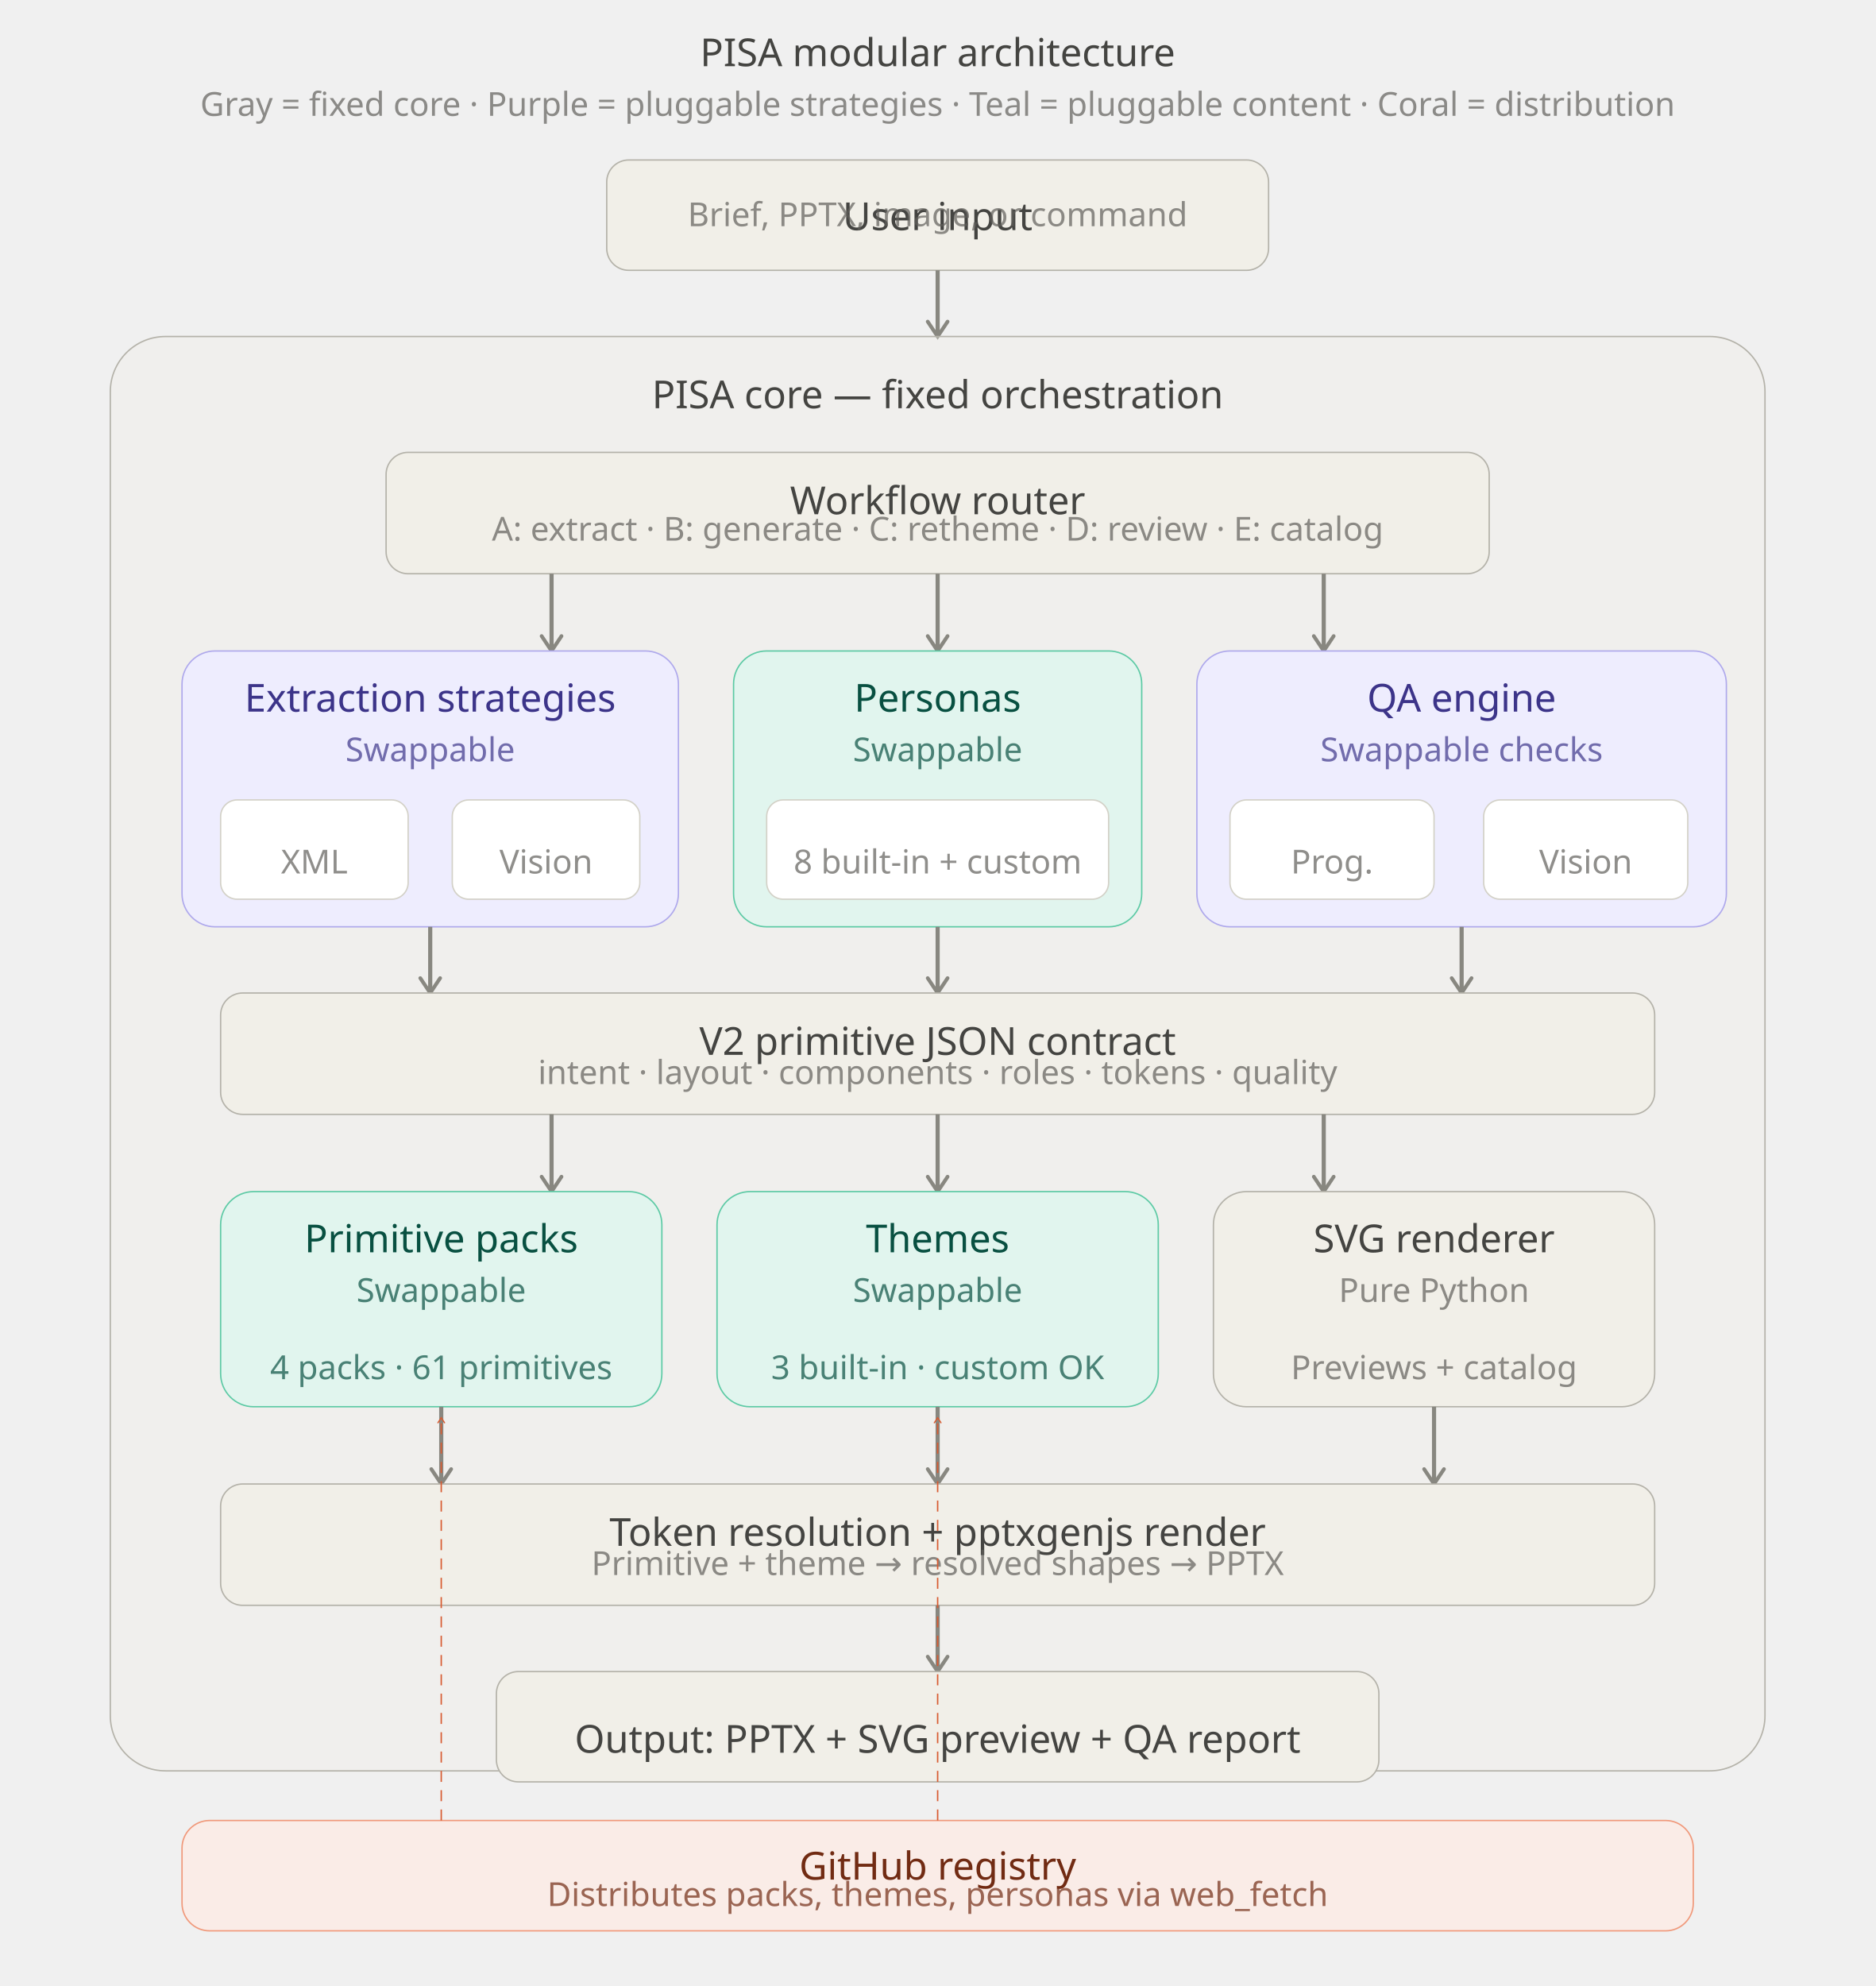
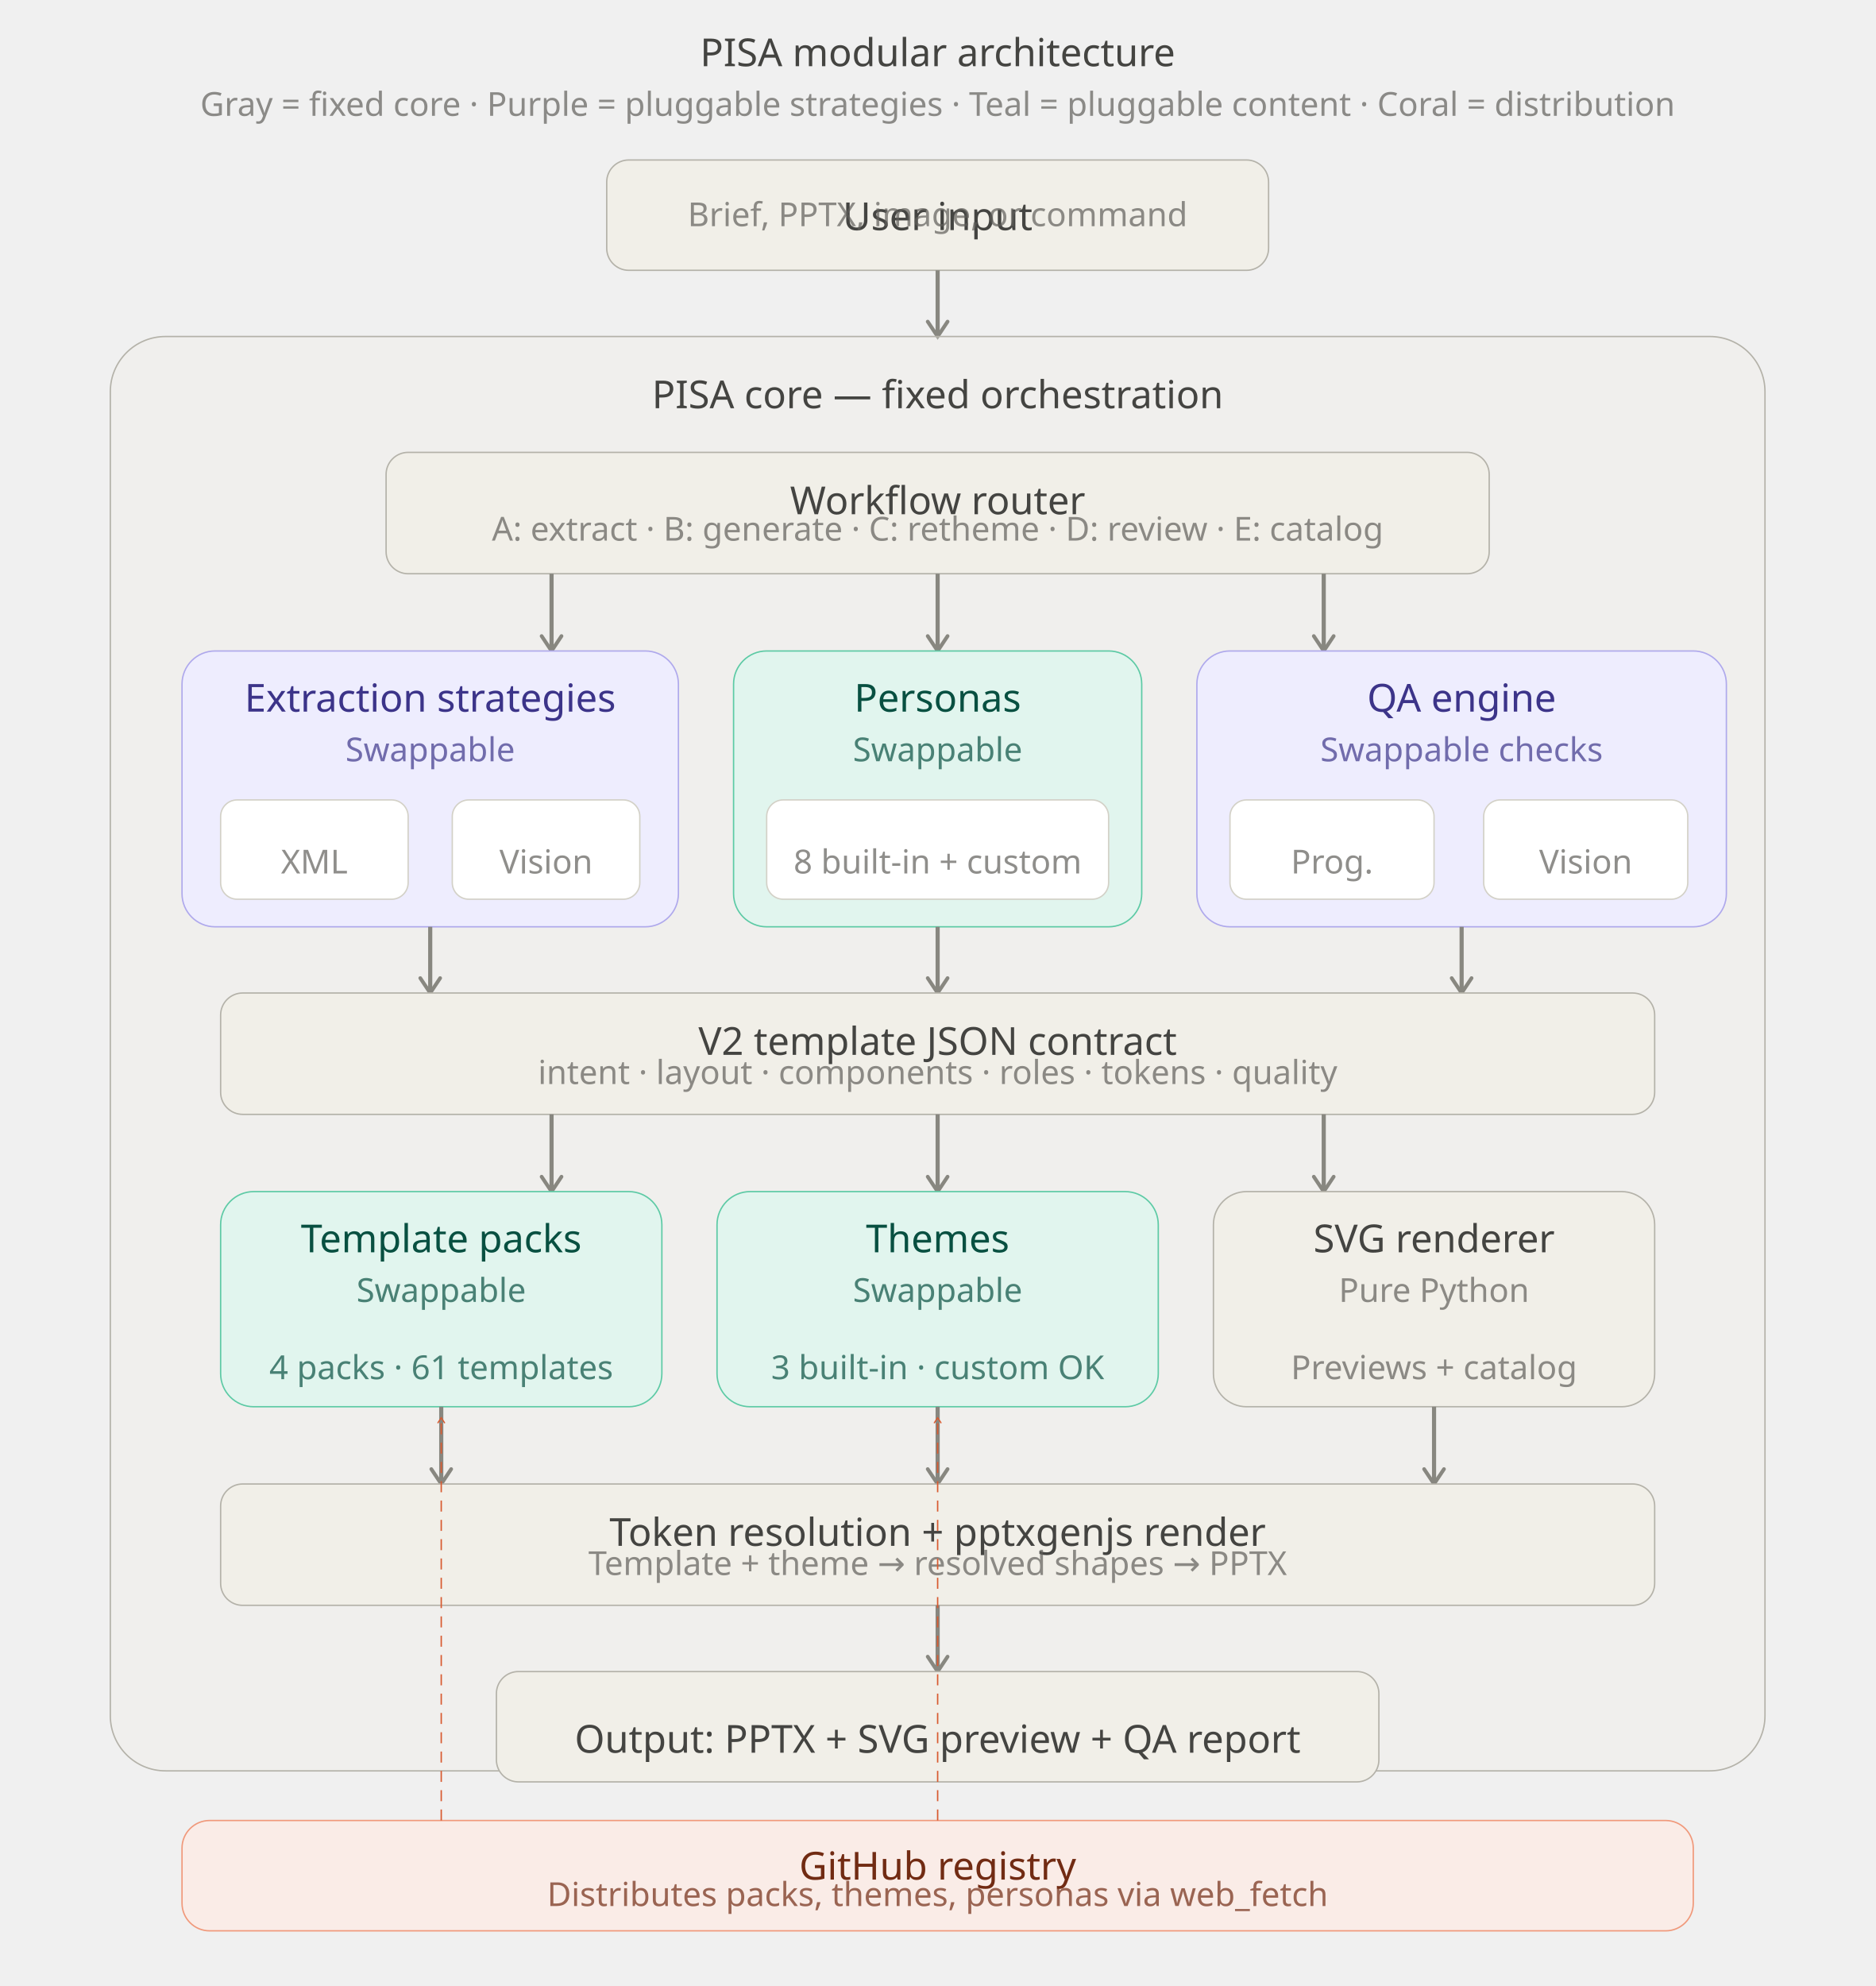
<svg xmlns="http://www.w3.org/2000/svg" width="100%" viewBox="0 0 680 720">
  <style>
  text { font-family: system-ui, sans-serif; }
  .th { font-size: 14px; font-weight: 500; }
  .ts { font-size: 12px; opacity: 0.7; }
  .box-fixed { fill: #F1EFE8; stroke: #B4B2A9; }
  .box-strategy { fill: #EEEDFE; stroke: #AFA9EC; }
  .box-content { fill: #E1F5EE; stroke: #5DCAA5; }
  .box-registry { fill: #FAECE7; stroke: #F0997B; }
  .box-inner { fill: #fff; stroke: #D3D1C7; }
  .lbl-fixed { fill: #444441; }
  .lbl-strategy { fill: #3C3489; }
  .lbl-content { fill: #085041; }
  .lbl-registry { fill: #712B13; }
  .lbl-sub { fill: #5F5E5A; }
  .arr { stroke: #888780; stroke-width: 1.5; }
  .arr-reg { stroke: #D85A30; stroke-width: 0.5; stroke-dasharray: 4,3; }
  @media (prefers-color-scheme: dark) {
    .box-fixed { fill: #444441; stroke: #B4B2A9; } .lbl-fixed { fill: #D3D1C7; }
    .box-strategy { fill: #3C3489; stroke: #AFA9EC; } .lbl-strategy { fill: #CECBF6; }
    .box-content { fill: #085041; stroke: #5DCAA5; } .lbl-content { fill: #9FE1CB; }
    .box-registry { fill: #712B13; stroke: #F0997B; } .lbl-registry { fill: #F5C4B3; }
    .box-inner { fill: #2C2C2A; stroke: #5F5E5A; } .lbl-sub { fill: #B4B2A9; }
    .arr { stroke: #B4B2A9; } .arr-reg { stroke: #F0997B; }
  }
</style>
  <defs>
    <marker id="a" viewBox="0 0 10 10" refX="8" refY="5" markerWidth="6" markerHeight="6" orient="auto-start-reverse">
      <path d="M2 1L8 5L2 9" fill="none" stroke="context-stroke" stroke-width="1.5" stroke-linecap="round" />
    </marker>
  </defs>
  <text class="th lbl-fixed" x="340" y="24" text-anchor="middle">PISA modular architecture</text>
  <text class="ts lbl-sub" x="340" y="42" text-anchor="middle">Gray = fixed core · Purple = pluggable strategies · Teal = pluggable content · Coral = distribution</text>
  <rect class="box-fixed" x="220" y="58" width="240" height="40" rx="8" stroke-width="0.5" />
  <text class="th lbl-fixed" x="340" y="78" text-anchor="middle" dominant-baseline="central">User input</text>
  <text class="ts lbl-sub" x="340" y="82" text-anchor="middle">Brief, PPTX, image, or command</text>
  <line x1="340" y1="98" x2="340" y2="122" class="arr" marker-end="url(#a)" />
  <rect class="box-fixed" x="40" y="122" width="600" height="520" rx="20" stroke-width="0.5" fill-opacity="0.3" />
  <text class="th lbl-fixed" x="340" y="148" text-anchor="middle">PISA core — fixed orchestration</text>
  <rect class="box-fixed" x="140" y="164" width="400" height="44" rx="8" stroke-width="0.5" />
  <text class="th lbl-fixed" x="340" y="181" text-anchor="middle" dominant-baseline="central">Workflow router</text>
  <text class="ts lbl-sub" x="340" y="196" text-anchor="middle">A: extract · B: generate · C: retheme · D: review · E: catalog</text>
  <line x1="200" y1="208" x2="200" y2="236" class="arr" marker-end="url(#a)" />
  <line x1="340" y1="208" x2="340" y2="236" class="arr" marker-end="url(#a)" />
  <line x1="480" y1="208" x2="480" y2="236" class="arr" marker-end="url(#a)" />
  <rect class="box-strategy" x="66" y="236" width="180" height="100" rx="12" stroke-width="0.5" />
  <text class="th lbl-strategy" x="156" y="258" text-anchor="middle">Extraction strategies</text>
  <text class="ts lbl-strategy" x="156" y="276" text-anchor="middle">Swappable</text>
  <rect class="box-inner" x="80" y="290" width="68" height="36" rx="6" stroke-width="0.5" />
  <text class="ts lbl-sub" x="114" y="312" text-anchor="middle" dominant-baseline="central">XML</text>
  <rect class="box-inner" x="164" y="290" width="68" height="36" rx="6" stroke-width="0.5" />
  <text class="ts lbl-sub" x="198" y="312" text-anchor="middle" dominant-baseline="central">Vision</text>
  <rect class="box-content" x="266" y="236" width="148" height="100" rx="12" stroke-width="0.5" />
  <text class="th lbl-content" x="340" y="258" text-anchor="middle">Personas</text>
  <text class="ts lbl-content" x="340" y="276" text-anchor="middle">Swappable</text>
  <rect class="box-inner" x="278" y="290" width="124" height="36" rx="6" stroke-width="0.5" />
  <text class="ts lbl-sub" x="340" y="312" text-anchor="middle" dominant-baseline="central">8 built-in + custom</text>
  <rect class="box-strategy" x="434" y="236" width="192" height="100" rx="12" stroke-width="0.5" />
  <text class="th lbl-strategy" x="530" y="258" text-anchor="middle">QA engine</text>
  <text class="ts lbl-strategy" x="530" y="276" text-anchor="middle">Swappable checks</text>
  <rect class="box-inner" x="446" y="290" width="74" height="36" rx="6" stroke-width="0.5" />
  <text class="ts lbl-sub" x="483" y="312" text-anchor="middle" dominant-baseline="central">Prog.</text>
  <rect class="box-inner" x="538" y="290" width="74" height="36" rx="6" stroke-width="0.5" />
  <text class="ts lbl-sub" x="575" y="312" text-anchor="middle" dominant-baseline="central">Vision</text>
  <line x1="156" y1="336" x2="156" y2="360" class="arr" marker-end="url(#a)" />
  <line x1="340" y1="336" x2="340" y2="360" class="arr" marker-end="url(#a)" />
  <line x1="530" y1="336" x2="530" y2="360" class="arr" marker-end="url(#a)" />
  <rect class="box-fixed" x="80" y="360" width="520" height="44" rx="8" stroke-width="0.5" />
-   <text class="th lbl-fixed" x="340" y="377" text-anchor="middle" dominant-baseline="central">V2 primitive JSON contract</text>
+   <text class="th lbl-fixed" x="340" y="377" text-anchor="middle" dominant-baseline="central">V2 template JSON contract</text>
  <text class="ts lbl-sub" x="340" y="393" text-anchor="middle">intent · layout · components · roles · tokens · quality</text>
  <line x1="200" y1="404" x2="200" y2="432" class="arr" marker-end="url(#a)" />
  <line x1="340" y1="404" x2="340" y2="432" class="arr" marker-end="url(#a)" />
  <line x1="480" y1="404" x2="480" y2="432" class="arr" marker-end="url(#a)" />
  <rect class="box-content" x="80" y="432" width="160" height="78" rx="12" stroke-width="0.5" />
-   <text class="th lbl-content" x="160" y="454" text-anchor="middle">Primitive packs</text>
+   <text class="th lbl-content" x="160" y="454" text-anchor="middle">Template packs</text>
  <text class="ts lbl-content" x="160" y="472" text-anchor="middle">Swappable</text>
-   <text class="ts lbl-content" x="160" y="500" text-anchor="middle">4 packs · 61 primitives</text>
+   <text class="ts lbl-content" x="160" y="500" text-anchor="middle">4 packs · 61 templates</text>
  <rect class="box-content" x="260" y="432" width="160" height="78" rx="12" stroke-width="0.5" />
  <text class="th lbl-content" x="340" y="454" text-anchor="middle">Themes</text>
  <text class="ts lbl-content" x="340" y="472" text-anchor="middle">Swappable</text>
  <text class="ts lbl-content" x="340" y="500" text-anchor="middle">3 built-in · custom OK</text>
  <rect class="box-fixed" x="440" y="432" width="160" height="78" rx="12" stroke-width="0.5" />
  <text class="th lbl-fixed" x="520" y="454" text-anchor="middle">SVG renderer</text>
  <text class="ts lbl-sub" x="520" y="472" text-anchor="middle">Pure Python</text>
  <text class="ts lbl-sub" x="520" y="500" text-anchor="middle">Previews + catalog</text>
  <line x1="160" y1="510" x2="160" y2="538" class="arr" marker-end="url(#a)" />
  <line x1="340" y1="510" x2="340" y2="538" class="arr" marker-end="url(#a)" />
  <line x1="520" y1="510" x2="520" y2="538" class="arr" marker-end="url(#a)" />
  <rect class="box-fixed" x="80" y="538" width="520" height="44" rx="8" stroke-width="0.5" />
  <text class="th lbl-fixed" x="340" y="555" text-anchor="middle" dominant-baseline="central">Token resolution + pptxgenjs render</text>
-   <text class="ts lbl-sub" x="340" y="571" text-anchor="middle">Primitive + theme → resolved shapes → PPTX</text>
+   <text class="ts lbl-sub" x="340" y="571" text-anchor="middle">Template + theme → resolved shapes → PPTX</text>
  <line x1="340" y1="582" x2="340" y2="606" class="arr" marker-end="url(#a)" />
  <rect class="box-fixed" x="180" y="606" width="320" height="40" rx="8" stroke-width="0.5" />
  <text class="th lbl-fixed" x="340" y="630" text-anchor="middle" dominant-baseline="central">Output: PPTX + SVG preview + QA report</text>
  <rect class="box-registry" x="66" y="660" width="548" height="40" rx="10" stroke-width="0.5" />
  <text class="th lbl-registry" x="340" y="676" text-anchor="middle" dominant-baseline="central">GitHub registry</text>
  <text class="ts lbl-registry" x="340" y="691" text-anchor="middle">Distributes packs, themes, personas via web_fetch</text>
  <line x1="160" y1="660" x2="160" y2="514" class="arr-reg" marker-end="url(#a)" />
  <line x1="340" y1="660" x2="340" y2="514" class="arr-reg" marker-end="url(#a)" />
</svg>
